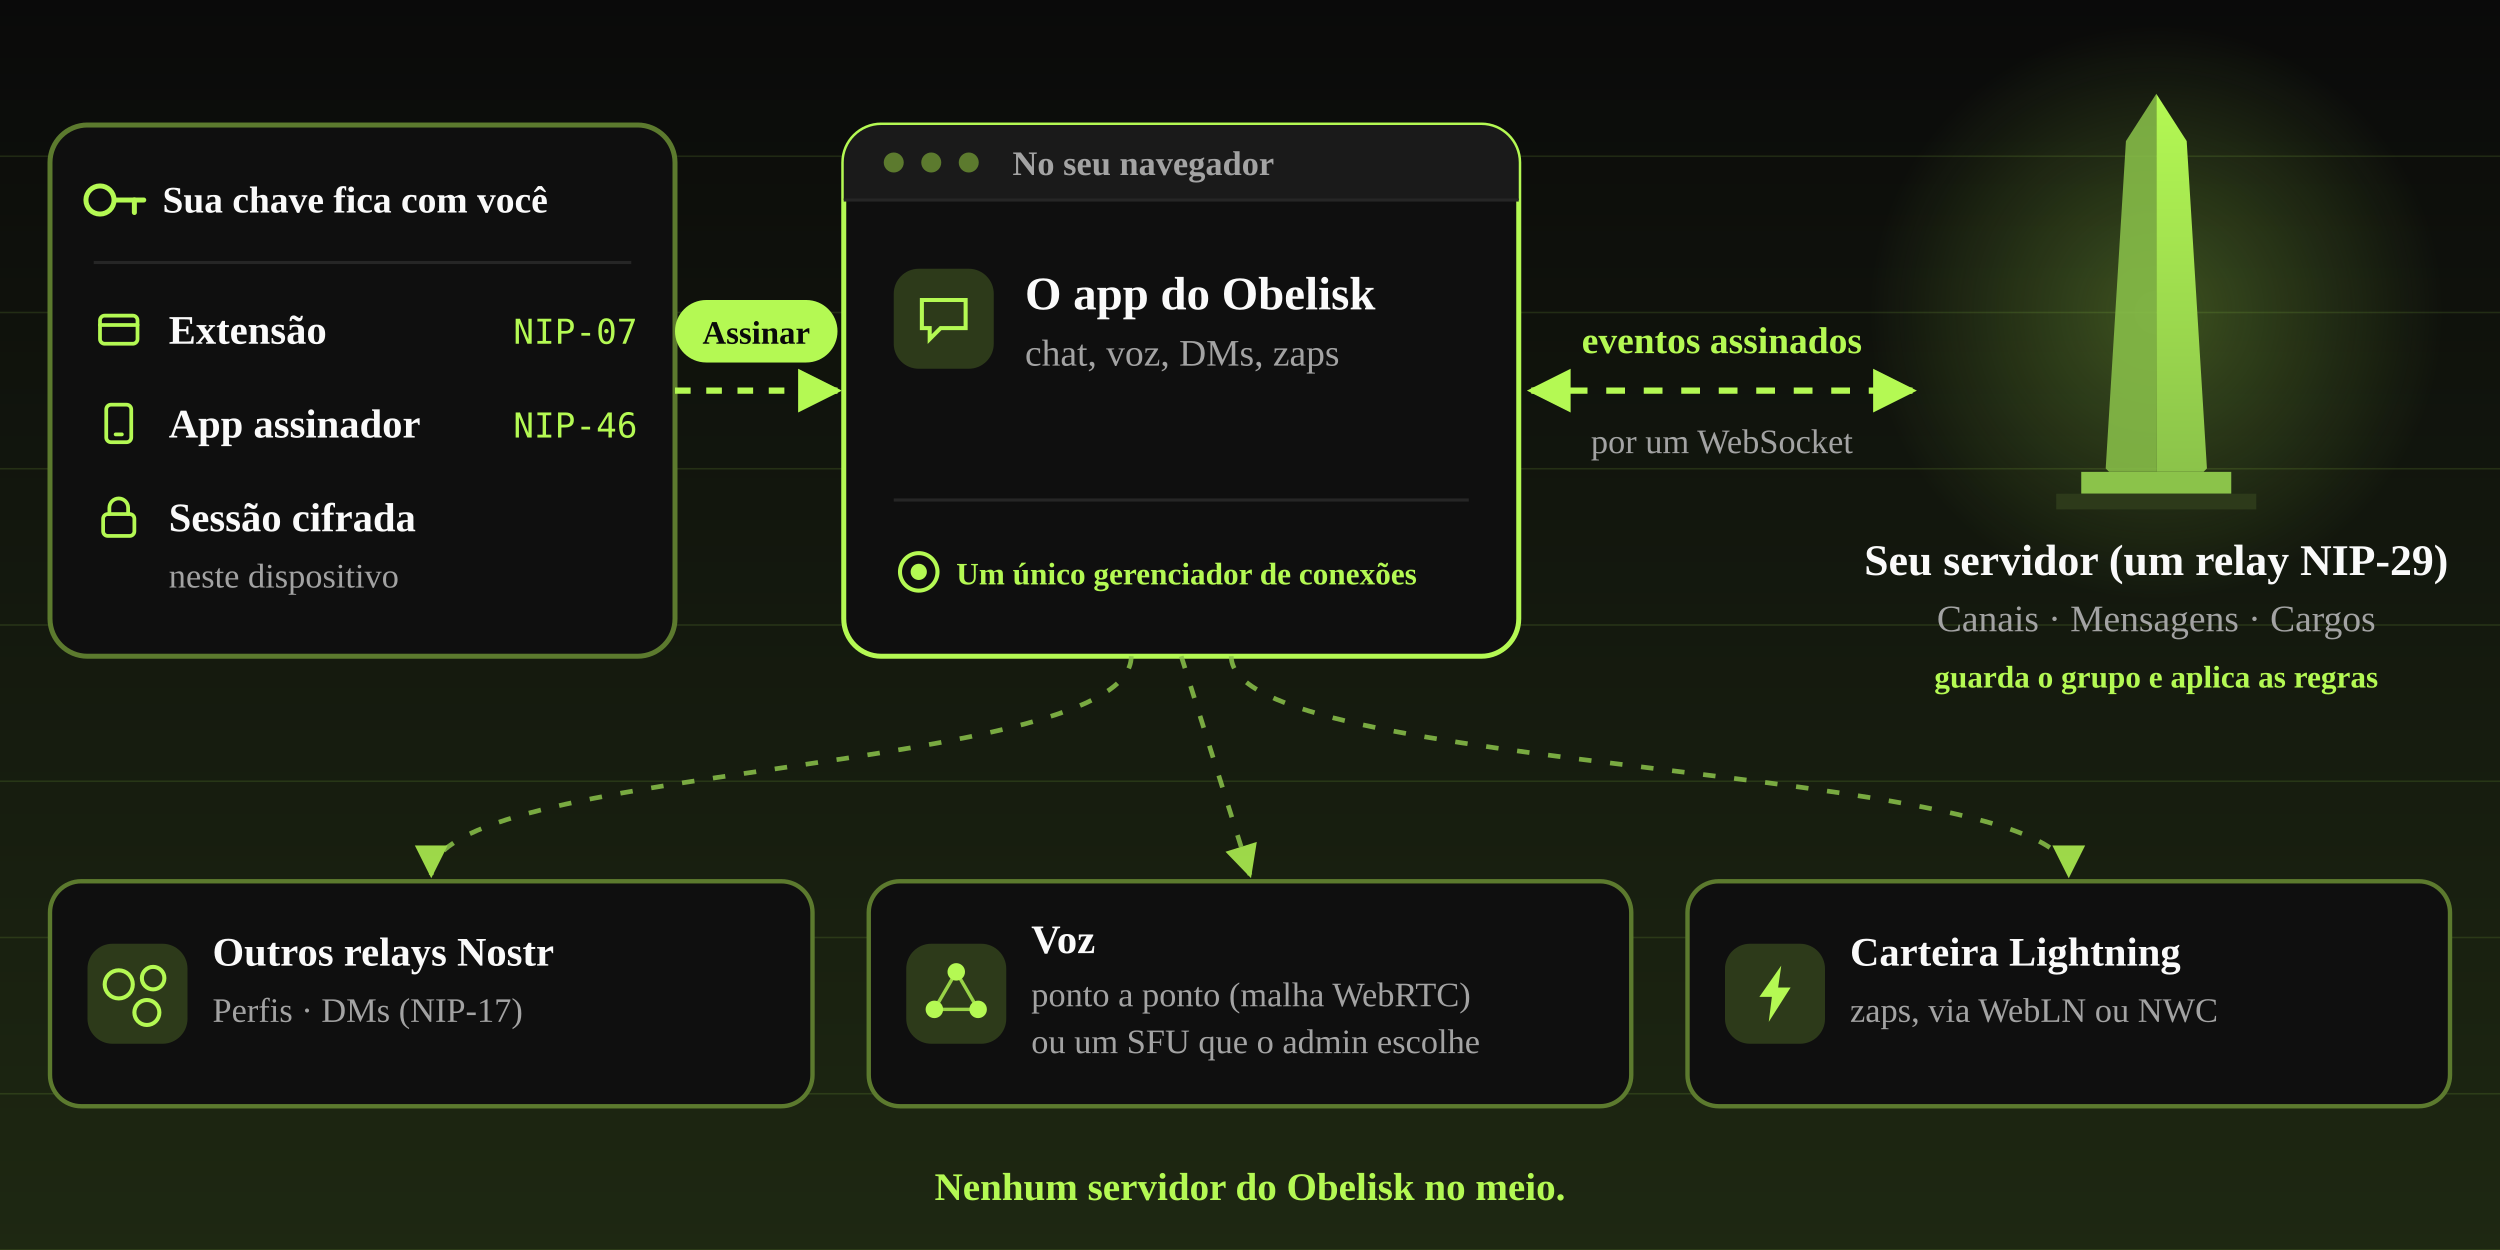
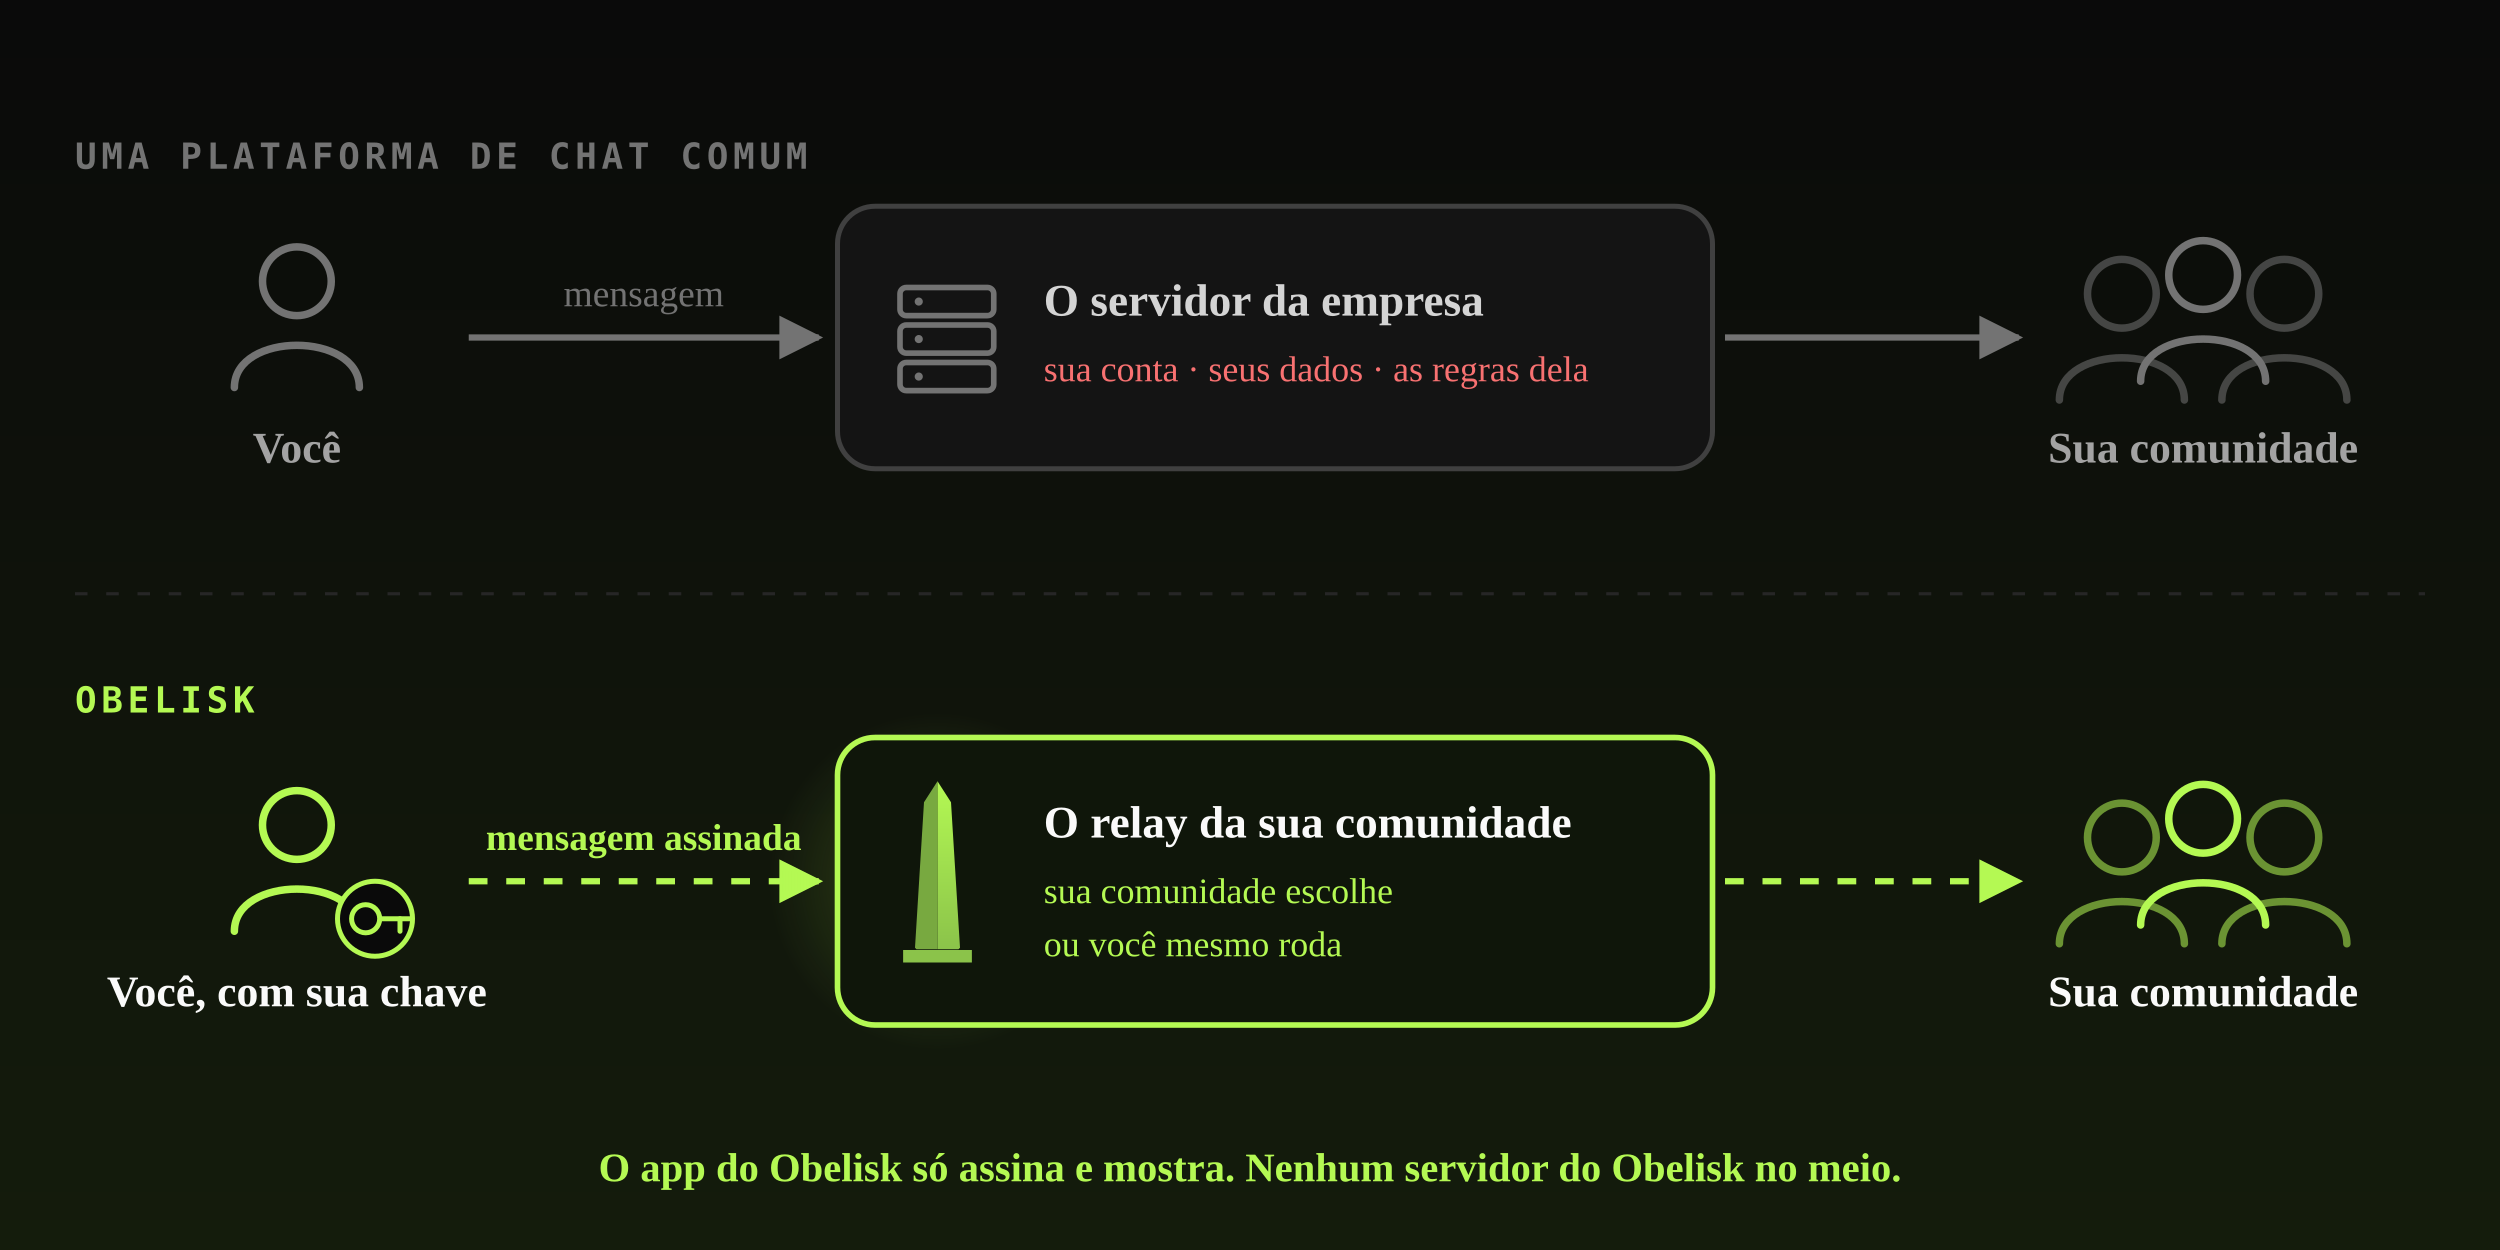
<svg xmlns="http://www.w3.org/2000/svg" viewBox="0 0 800 400" role="img" aria-labelledby="hero-how-title hero-how-desc" class="w-full h-auto">
  <defs>
    <linearGradient id="sky-how" x1="0" y1="0" x2="0" y2="1">
      <stop offset="0%" stop-color="#0a0a0a" />
-       <stop offset="100%" stop-color="#1e2812" />
+       <stop offset="100%" stop-color="#141c0c" />
    </linearGradient>
    <linearGradient id="how-obelisk-body" x1="0" y1="0" x2="0" y2="1">
      <stop offset="0%" stop-color="#b4f953" />
      <stop offset="100%" stop-color="#8bc34a" />
    </linearGradient>
    <radialGradient id="how-server-glow" cx="0.5" cy="0.5" r="0.5">
-       <stop offset="0%" stop-color="#b4f953" stop-opacity="0.28" />
+       <stop offset="0%" stop-color="#b4f953" stop-opacity="0.22" />
      <stop offset="100%" stop-color="#b4f953" stop-opacity="0" />
    </radialGradient>
    <marker id="how-arrow" viewBox="0 0 10 10" refX="9" refY="5" markerWidth="7" markerHeight="7" orient="auto-start-reverse">
      <path d="M 0 0 L 10 5 L 0 10 z" fill="#b4f953" />
    </marker>
+     <marker id="how-arrow-dim" viewBox="0 0 10 10" refX="9" refY="5" markerWidth="7" markerHeight="7" orient="auto-start-reverse">
+       <path d="M 0 0 L 10 5 L 0 10 z" fill="#737373" />
+     </marker>
  </defs>
  <rect width="800" height="400" fill="url(#sky-how)" />
-   <g opacity="0.12" stroke="#b4f953" stroke-width="0.5">
-     <line x1="0" y1="50" x2="800" y2="50" />
-     <line x1="0" y1="100" x2="800" y2="100" />
-     <line x1="0" y1="150" x2="800" y2="150" />
-     <line x1="0" y1="200" x2="800" y2="200" />
-     <line x1="0" y1="250" x2="800" y2="250" />
-     <line x1="0" y1="300" x2="800" y2="300" />
-     <line x1="0" y1="350" x2="800" y2="350" />
-     <line x1="0" y1="400" x2="800" y2="400" />
-   </g>
  <g>
-     <rect x="16" y="40" width="200" height="170" rx="12" fill="#0f0f0f" stroke="#5c7a2e" stroke-width="1.6" />
-     <g stroke="#b4f953" stroke-width="1.6" fill="none" stroke-linecap="round">
-       <circle cx="32" cy="64" r="4.5" />
-       <line x1="37" y1="64" x2="46" y2="64" />
-       <line x1="43" y1="64" x2="43" y2="68" />
+     <text x="24" y="54" font-size="11.5" font-weight="700" fill="#737373" font-family="monospace" letter-spacing="1.5">UMA PLATAFORMA DE CHAT COMUM</text>
+     <g stroke="#737373" stroke-width="2.4" fill="none" stroke-linecap="round">
+       <circle cx="95" cy="90" r="11" />
+       <path d="M75 124 C 75 106, 115 106, 115 124" />
    </g>
-     <text x="52" y="68" font-size="12" font-weight="700" fill="#fafafa">Sua chave fica com você</text>
-     <line x1="30" y1="84" x2="202" y2="84" stroke="#262626" stroke-width="1" />
+     <text x="95" y="148" text-anchor="middle" font-size="14" font-weight="700" fill="#a3a3a3">Você</text>
+     <line x1="150" y1="108" x2="262" y2="108" stroke="#737373" stroke-width="2" marker-end="url(#how-arrow-dim)" />
+     <text x="206" y="98" text-anchor="middle" font-size="12" font-weight="400" fill="#737373">mensagem</text>
+     <rect x="268" y="66" width="280" height="84" rx="12" fill="#141414" stroke="#404040" stroke-width="1.6" />
+     <g stroke="#737373" stroke-width="1.8" fill="none">
+       <g>
+         <rect x="288" y="92" width="30" height="9" rx="2" />
+         <circle cx="294" cy="96.5" r="1.3" fill="#737373" stroke="none" />
+       </g>
+       <g>
+         <rect x="288" y="104" width="30" height="9" rx="2" />
+         <circle cx="294" cy="108.5" r="1.3" fill="#737373" stroke="none" />
+       </g>
+       <g>
+         <rect x="288" y="116" width="30" height="9" rx="2" />
+         <circle cx="294" cy="120.5" r="1.3" fill="#737373" stroke="none" />
+       </g>
+     </g>
+     <text x="334" y="101" font-size="14.5" font-weight="700" fill="#d4d4d4">O servidor da empresa</text>
+     <text x="334" y="122" font-size="11.5" fill="#f87171">sua conta · seus dados · as regras dela</text>
+     <line x1="552" y1="108" x2="646" y2="108" stroke="#737373" stroke-width="2" marker-end="url(#how-arrow-dim)" />
    <g>
-       <g stroke="#b4f953" stroke-width="1.2" fill="none" stroke-linecap="round">
-         <rect x="32" y="101" width="12" height="9" rx="1.5" />
-         <line x1="32" y1="104" x2="44" y2="104" />
-       </g>
-       <text x="54" y="110" font-size="13" font-weight="600" fill="#fafafa">Extensão</text>
-     </g>
-     <text x="204" y="110" font-size="11" fill="#b4f953" font-family="monospace" text-anchor="end">NIP-07</text>
-     <g>
-       <g stroke="#b4f953" stroke-width="1.2" fill="none" stroke-linecap="round">
-         <rect x="34" y="129.5" width="8" height="12" rx="1.5" />
-         <line x1="37" y1="139" x2="39" y2="139" />
-       </g>
-       <text x="54" y="140" font-size="13" font-weight="600" fill="#fafafa">App assinador</text>
-     </g>
-     <text x="204" y="140" font-size="11" fill="#b4f953" font-family="monospace" text-anchor="end">NIP-46</text>
-     <g>
-       <g stroke="#b4f953" stroke-width="1.2" fill="none" stroke-linecap="round">
-         <rect x="33" y="164.5" width="10" height="7" rx="1.5" />
-         <path d="M35 164.5 v-2 a3 3 0 0 1 6 0 v2" />
-       </g>
-       <text x="54" y="170" font-size="13" font-weight="600" fill="#fafafa">Sessão cifrada</text>
-     </g>
-     <text x="54" y="188" font-size="11" fill="#a3a3a3">neste dispositivo</text>
-   </g>
-   <g>
-     <rect x="270" y="40" width="216" height="170" rx="12" fill="#0f0f0f" stroke="#b4f953" stroke-width="1.6" />
-     <path d="M270 64 V52 a12 12 0 0 1 12 -12 H474 a12 12 0 0 1 12 12 V64 Z" fill="#1a1a1a" />
-     <line x1="270" y1="64" x2="486" y2="64" stroke="#262626" stroke-width="1" />
-     <circle cx="286" cy="52" r="3.2" fill="#5c7a2e" />
-     <circle cx="298" cy="52" r="3.2" fill="#5c7a2e" />
-     <circle cx="310" cy="52" r="3.2" fill="#5c7a2e" />
-     <text x="324" y="56" font-size="11" font-weight="600" fill="#a3a3a3">No seu navegador</text>
-     <rect x="286" y="86" width="32" height="32" rx="8" fill="#2d3a1a" />
-     <path d="M295 96 h14 v9 h-8 l-3.5 3.5 v-3.5 h-2.5 z" stroke="#b4f953" stroke-width="1.3" fill="none" stroke-linecap="round" />
-     <text x="328" y="99" font-size="15" font-weight="700" fill="#fafafa">O app do Obelisk</text>
-     <text x="328" y="117" font-size="12" fill="#a3a3a3">chat, voz, DMs, zaps</text>
-     <line x1="286" y1="160" x2="470" y2="160" stroke="#262626" stroke-width="1" />
-     <circle cx="294" cy="183" r="6" fill="none" stroke="#b4f953" stroke-width="1.3" />
-     <circle cx="294" cy="183" r="2.6" fill="#b4f953" style="transform-origin:294px 183px" />
-     <text x="306" y="187" font-size="10" font-weight="700" fill="#b4f953">Um único gerenciador de conexões</text>
-   </g>
-   <g>
-     <circle cx="690" cy="100" r="92" fill="url(#how-server-glow)" style="transform-origin:690px 100px;transform-box:fill-box" />
-     <g transform="translate(620.9 25.7) scale(0.27)">
-       <path d="M 256,16 L 220,72 L 196,460 L 200,464 L 256,464 L 256,72 Z" fill="#8bc34a" opacity="0.85" />
-       <path d="M 256,16 L 292,72 L 316,460 L 312,464 L 256,464 L 256,72 Z" fill="url(#how-obelisk-body)" />
-     </g>
-     <rect x="666" y="151" width="48" height="7" fill="#8bc34a" />
-     <rect x="658" y="158" width="64" height="5" fill="#2d3a1a" />
-     <text x="690" y="184" text-anchor="middle" font-size="14" font-weight="700" fill="#fafafa">Seu servidor (um relay NIP-29)</text>
-     <text x="690" y="202" text-anchor="middle" font-size="12" fill="#a3a3a3">Canais · Mensagens · Cargos</text>
-     <text x="690" y="220" text-anchor="middle" font-size="10" font-weight="600" fill="#b4f953">guarda o grupo e aplica as regras</text>
-   </g>
-   <g>
-     <g>
-       <rect x="16" y="282" width="244" height="72" rx="10" fill="#0f0f0f" stroke="#5c7a2e" stroke-width="1.4" />
-       <rect x="28" y="302" width="32" height="32" rx="8" fill="#2d3a1a" />
-       <g transform="translate(44 318)">
-         <g>
-           <circle cx="-6" cy="-3" r="4.5" fill="none" stroke="#b4f953" stroke-width="1.3" />
-           <circle cx="5" cy="-5" r="3.6" fill="none" stroke="#b4f953" stroke-width="1.3" />
-           <circle cx="3" cy="6" r="4" fill="none" stroke="#b4f953" stroke-width="1.3" />
+       <g opacity="0.55">
+         <g stroke="#737373" stroke-width="2.4" fill="none" stroke-linecap="round">
+           <circle cx="679" cy="94" r="11" />
+           <path d="M659 128 C 659 110, 699 110, 699 128" />
+         </g>
+         <g stroke="#737373" stroke-width="2.4" fill="none" stroke-linecap="round">
+           <circle cx="731" cy="94" r="11" />
+           <path d="M711 128 C 711 110, 751 110, 751 128" />
        </g>
      </g>
-       <text x="68" y="309" font-size="13" font-weight="700" fill="#fafafa">Outros relays Nostr</text>
-       <text x="68" y="327" font-size="11" fill="#a3a3a3">Perfis · DMs (NIP-17)</text>
+       <g stroke="#737373" stroke-width="2.4" fill="none" stroke-linecap="round">
+         <circle cx="705" cy="88" r="11" />
+         <path d="M685 122 C 685 104, 725 104, 725 122" />
+       </g>
+     </g>
+     <text x="705" y="148" text-anchor="middle" font-size="14" font-weight="700" fill="#a3a3a3">Sua comunidade</text>
+   </g>
+   <line x1="24" y1="190" x2="776" y2="190" stroke="#262626" stroke-width="1" stroke-dasharray="4 6" />
+   <g>
+     <text x="24" y="228" font-size="11.5" font-weight="700" fill="#b4f953" font-family="monospace" letter-spacing="1.5">OBELISK</text>
+     <g stroke="#b4f953" stroke-width="2.4" fill="none" stroke-linecap="round">
+       <circle cx="95" cy="264" r="11" />
+       <path d="M75 298 C 75 280, 115 280, 115 298" />
    </g>
    <g>
-       <rect x="278" y="282" width="244" height="72" rx="10" fill="#0f0f0f" stroke="#5c7a2e" stroke-width="1.4" />
-       <rect x="290" y="302" width="32" height="32" rx="8" fill="#2d3a1a" />
-       <g transform="translate(306 318)">
-         <g>
-           <path d="M0 -7 L-7 5 L7 5 Z" fill="none" stroke="#b4f953" stroke-width="1.1" opacity="0.8" />
-           <circle cx="0" cy="-7" r="2.8" fill="#b4f953" />
-           <circle cx="-7" cy="5" r="2.8" fill="#b4f953" />
-           <circle cx="7" cy="5" r="2.8" fill="#b4f953" />
+       <circle cx="120" cy="294" r="12" fill="#0a0a0a" stroke="#b4f953" stroke-width="1.6" />
+       <g stroke="#b4f953" stroke-width="1.6" fill="none" stroke-linecap="round">
+         <circle cx="117" cy="294" r="4.5" />
+         <line x1="122" y1="294" x2="131" y2="294" />
+         <line x1="128" y1="294" x2="128" y2="298" />
+       </g>
+     </g>
+     <text x="95" y="322" text-anchor="middle" font-size="14" font-weight="700" fill="#fafafa">Você, com sua chave</text>
+     <line x1="150" y1="282" x2="262" y2="282" stroke="#b4f953" stroke-width="2" stroke-dasharray="6 6" marker-end="url(#how-arrow)" />
+     <text x="206" y="272" text-anchor="middle" font-size="12" font-weight="700" fill="#b4f953">mensagem assinada</text>
+     <circle cx="300" cy="282" r="54" fill="url(#how-server-glow)" style="transform-origin:300px 282px;transform-box:fill-box" />
+     <rect x="268" y="236" width="280" height="92" rx="12" fill="#0f160a" stroke="#b4f953" stroke-width="1.8" />
+     <g>
+       <g transform="translate(269.28 248.08) scale(0.12)">
+         <path d="M 256,16 L 220,72 L 196,460 L 200,464 L 256,464 L 256,72 Z" fill="#8bc34a" opacity="0.85" />
+         <path d="M 256,16 L 292,72 L 316,460 L 312,464 L 256,464 L 256,72 Z" fill="url(#how-obelisk-body)" />
+       </g>
+       <rect x="289" y="304" width="22" height="4" fill="#8bc34a" />
+     </g>
+     <text x="334" y="268" font-size="14.5" font-weight="700" fill="#fafafa">O relay da sua comunidade</text>
+     <text x="334" y="289" font-size="11.5" fill="#b4f953">sua comunidade escolhe</text>
+     <text x="334" y="306" font-size="11.5" fill="#b4f953">ou você mesmo roda</text>
+     <line x1="552" y1="282" x2="646" y2="282" stroke="#b4f953" stroke-width="2" stroke-dasharray="6 6" marker-end="url(#how-arrow)" />
+     <g>
+       <g opacity="0.55">
+         <g stroke="#b4f953" stroke-width="2.4" fill="none" stroke-linecap="round">
+           <circle cx="679" cy="268" r="11" />
+           <path d="M659 302 C 659 284, 699 284, 699 302" />
+         </g>
+         <g stroke="#b4f953" stroke-width="2.4" fill="none" stroke-linecap="round">
+           <circle cx="731" cy="268" r="11" />
+           <path d="M711 302 C 711 284, 751 284, 751 302" />
        </g>
      </g>
-       <text x="330" y="305" font-size="13" font-weight="700" fill="#fafafa">Voz</text>
-       <text x="330" y="322" font-size="11" fill="#a3a3a3">ponto a ponto (malha WebRTC)</text>
-       <text x="330" y="337" font-size="11" fill="#a3a3a3">ou um SFU que o admin escolhe</text>
+       <g stroke="#b4f953" stroke-width="2.4" fill="none" stroke-linecap="round">
+         <circle cx="705" cy="262" r="11" />
+         <path d="M685 296 C 685 278, 725 278, 725 296" />
+       </g>
    </g>
-     <g>
-       <rect x="540" y="282" width="244" height="72" rx="10" fill="#0f0f0f" stroke="#5c7a2e" stroke-width="1.4" />
-       <rect x="552" y="302" width="32" height="32" rx="8" fill="#2d3a1a" />
-       <g transform="translate(568 318)">
-         <polygon points="2,-9 -5,1 -1,1 -2,9 5,-2 1,-2" fill="#b4f953" />
-       </g>
-       <text x="592" y="309" font-size="13" font-weight="700" fill="#fafafa">Carteira Lightning</text>
-       <text x="592" y="327" font-size="11" fill="#a3a3a3">zaps, via WebLN ou NWC</text>
-     </g>
+     <text x="705" y="322" text-anchor="middle" font-size="14" font-weight="700" fill="#fafafa">Sua comunidade</text>
  </g>
-   <line x1="216" y1="125" x2="268" y2="125" stroke="#b4f953" stroke-width="2" stroke-dasharray="5 5" marker-end="url(#how-arrow)" />
-   <rect x="216" y="96" width="52" height="20" rx="10" fill="#b4f953" />
-   <text x="242" y="110" text-anchor="middle" font-size="10.5" font-weight="700" fill="#0a0a0a">Assinar</text>
-   <line x1="490" y1="125" x2="612" y2="125" stroke="#b4f953" stroke-width="2" stroke-dasharray="6 6" marker-start="url(#how-arrow)" marker-end="url(#how-arrow)" />
-   <text x="551" y="113" text-anchor="middle" font-size="12" font-weight="700" fill="#b4f953">eventos assinados</text>
-   <text x="551" y="145" text-anchor="middle" font-size="11" fill="#a3a3a3">por um WebSocket</text>
-   <g stroke="#8bc34a" stroke-width="1.5" fill="none" stroke-dasharray="4 6" opacity="0.85">
-     <path d="M362 210 C 362 248, 138 244, 138 280" marker-end="url(#how-arrow)" />
-     <path d="M378 210 L 400 280" marker-end="url(#how-arrow)" />
-     <path d="M394 210 C 394 248, 662 244, 662 280" marker-end="url(#how-arrow)" />
-   </g>
-   <text x="400" y="384" text-anchor="middle" font-size="12.5" font-weight="700" fill="#b4f953">Nenhum servidor do Obelisk no meio.</text>
+   <text x="400" y="378" text-anchor="middle" font-size="13" font-weight="700" fill="#b4f953">O app do Obelisk só assina e mostra. Nenhum servidor do Obelisk no meio.</text>
</svg>
